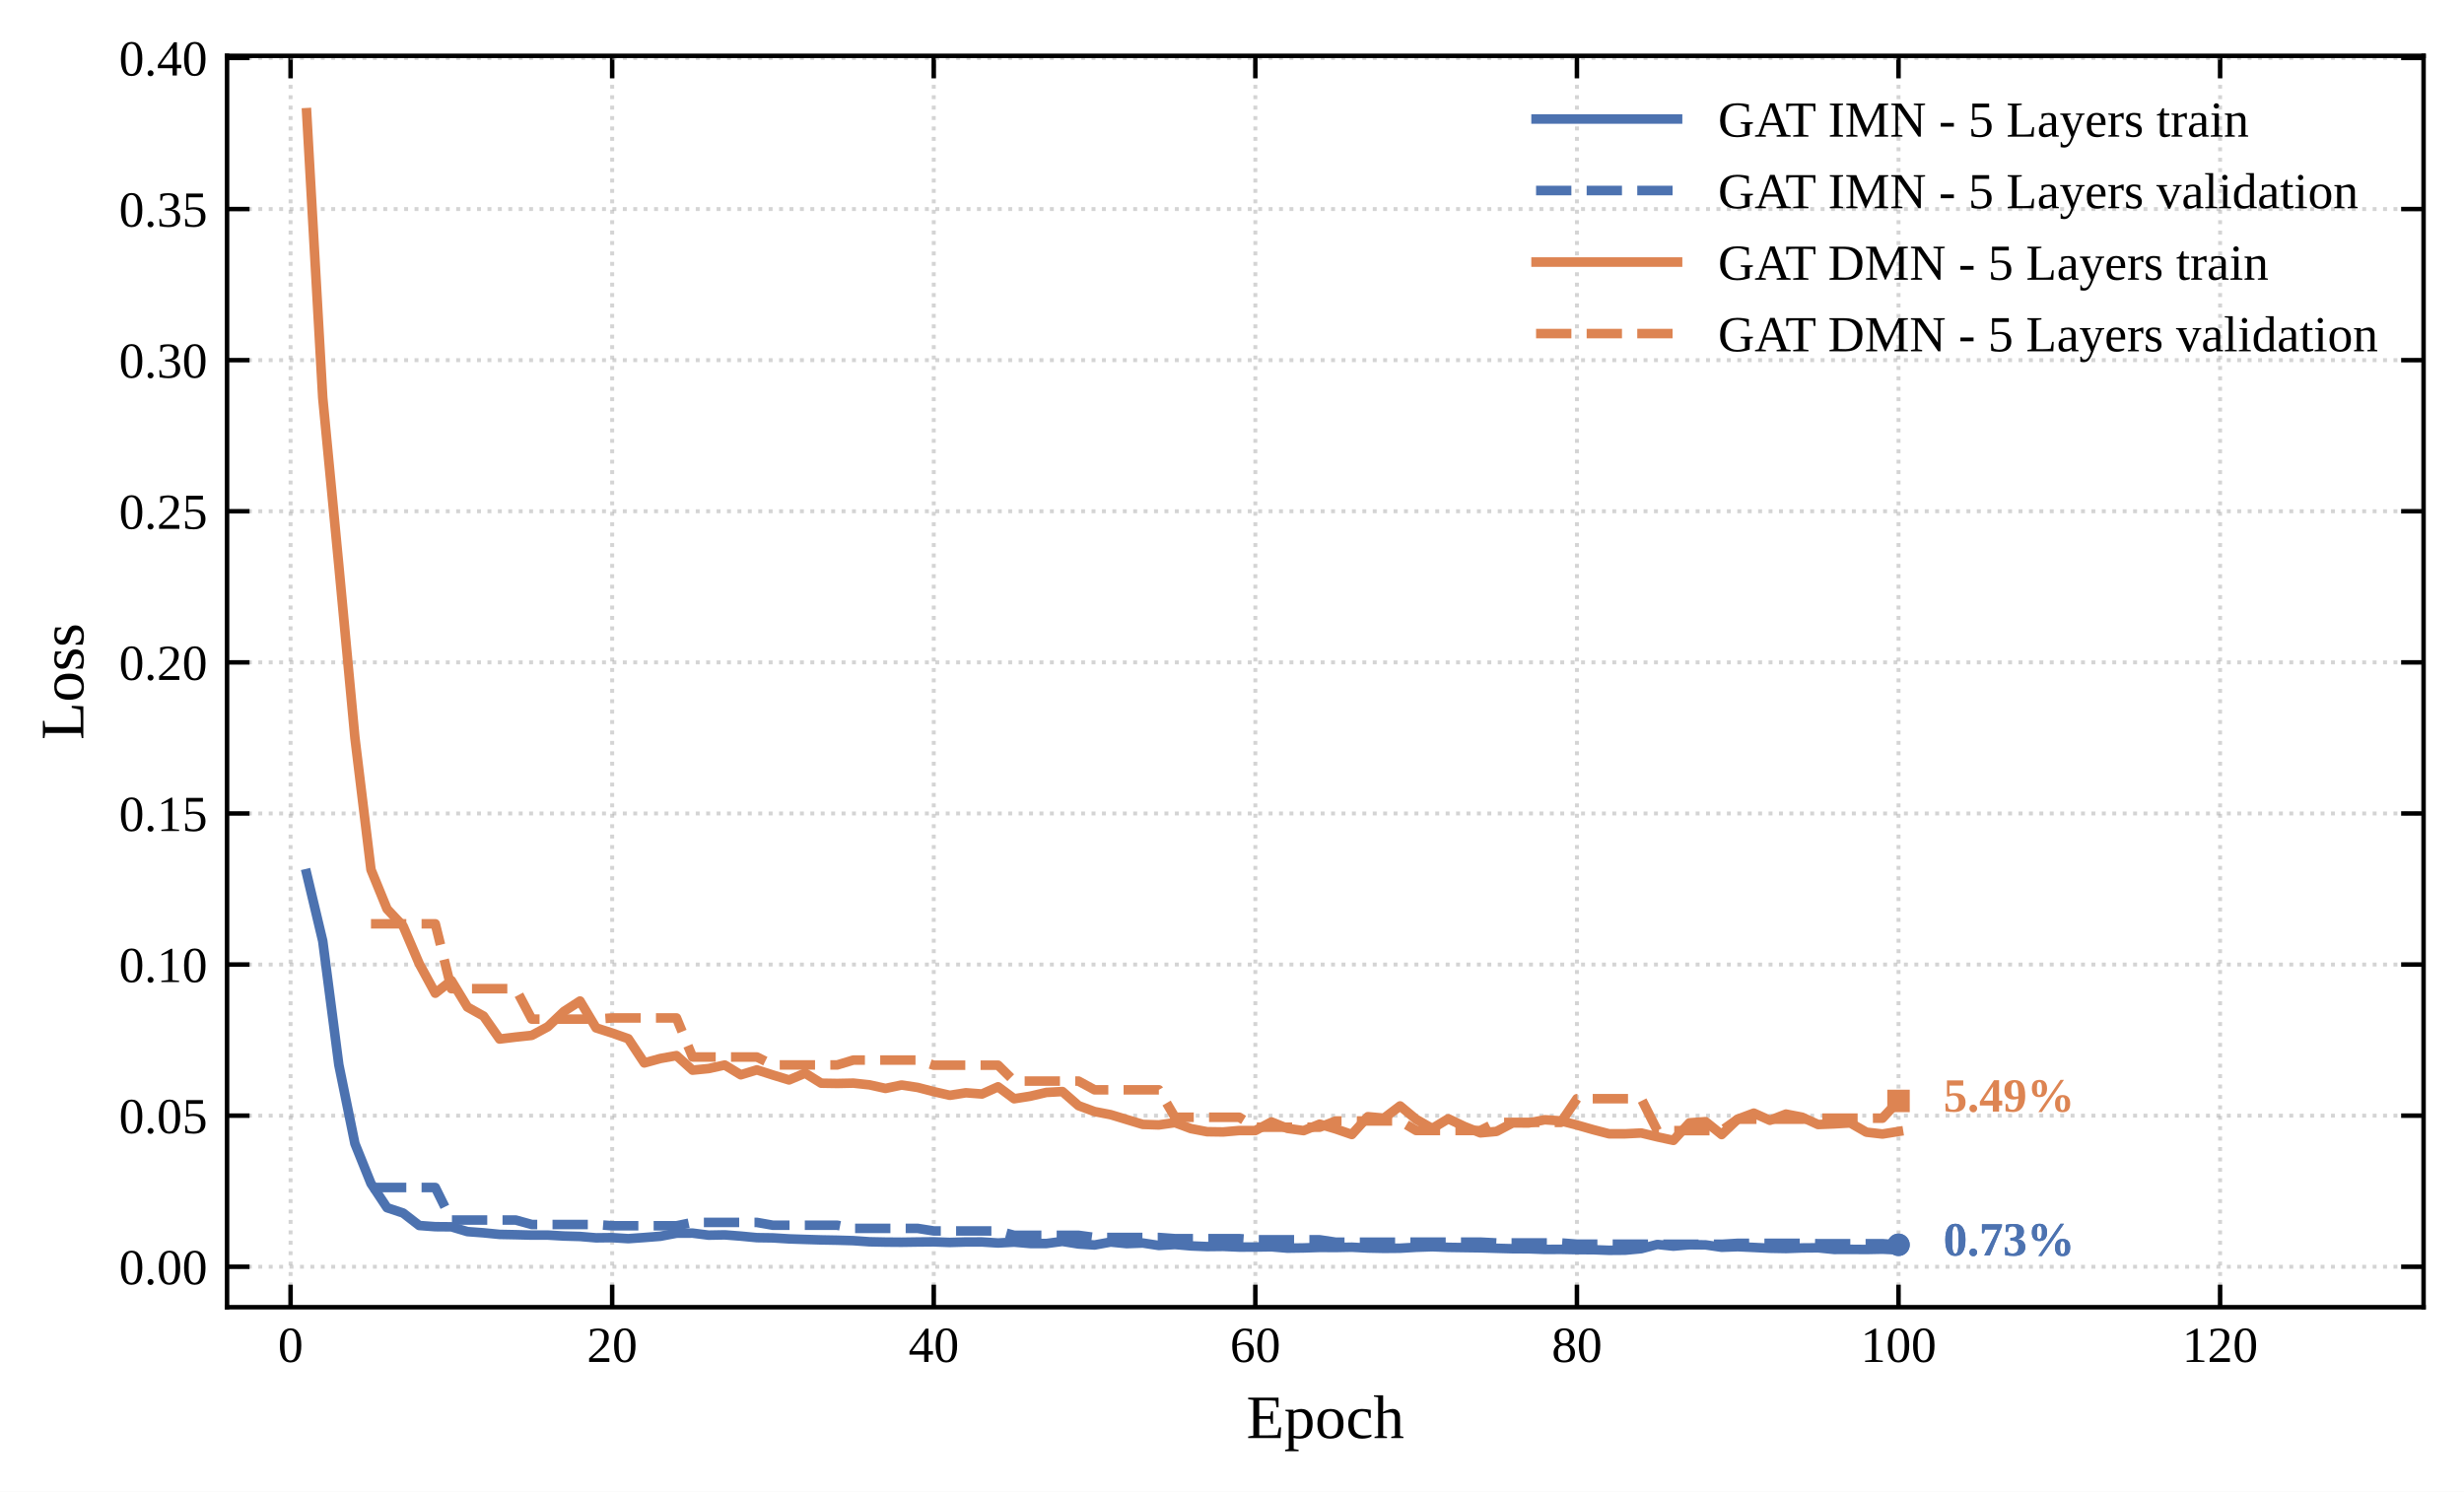
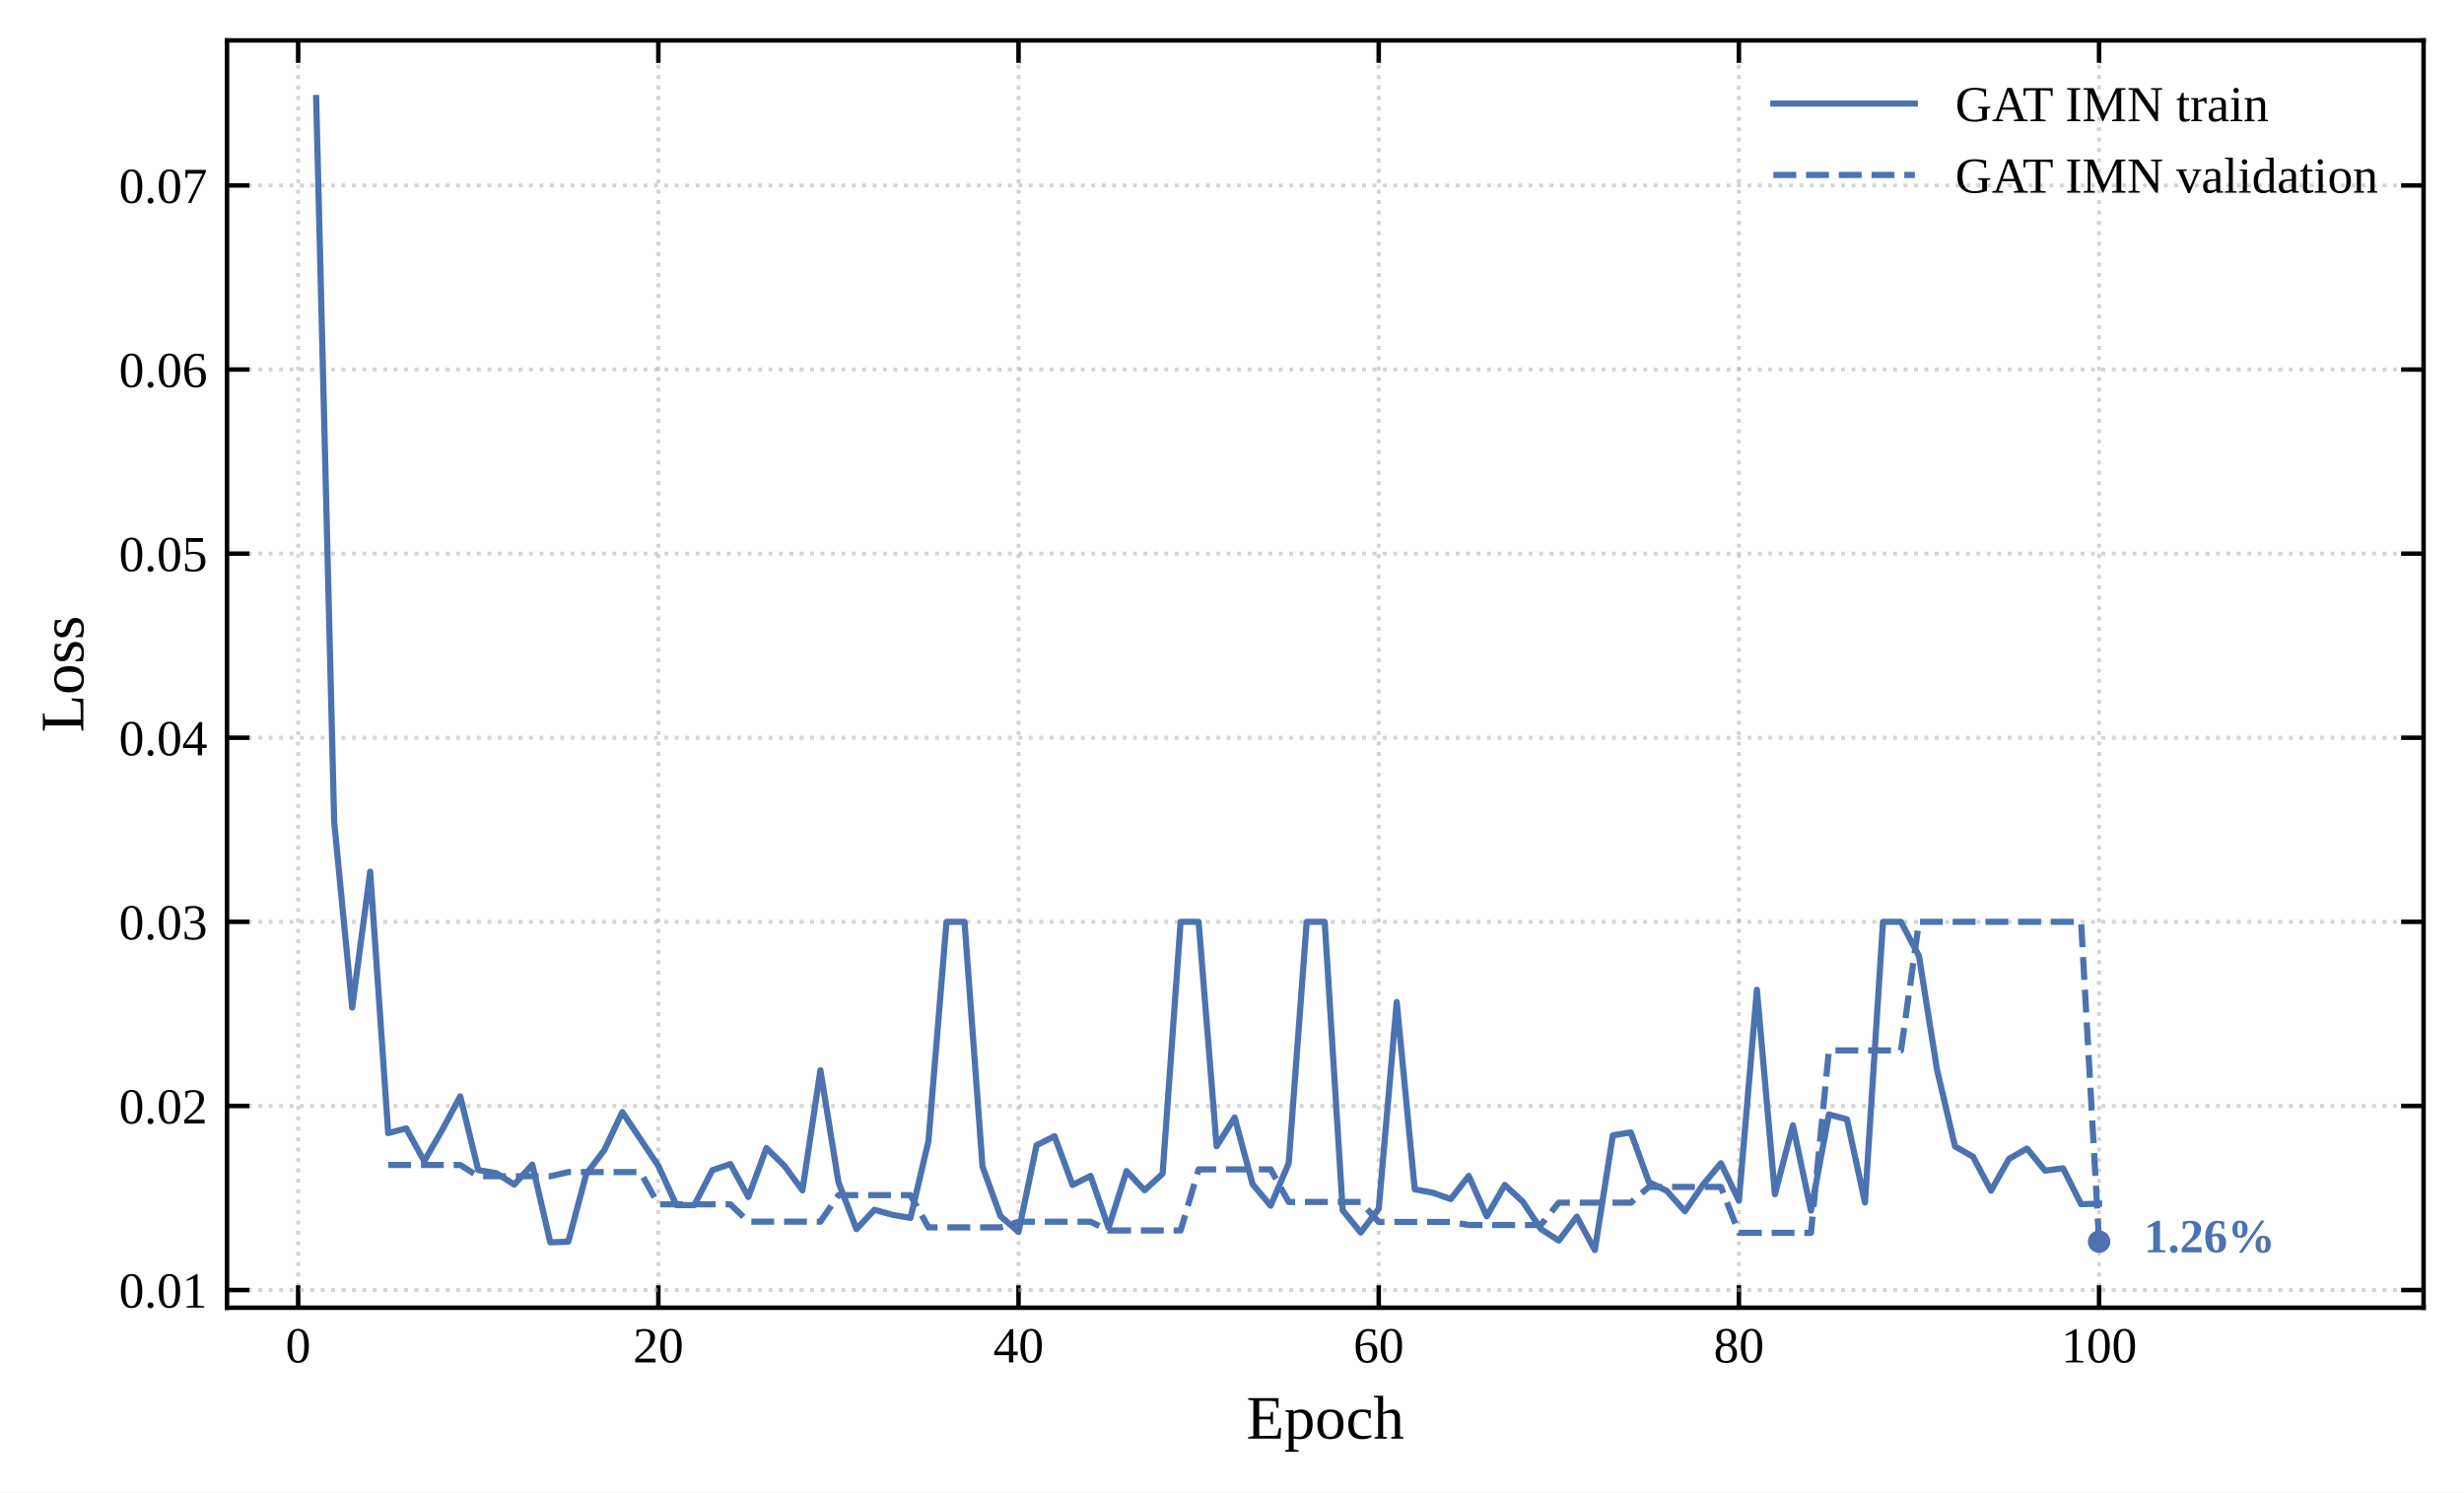
- <svg xmlns="http://www.w3.org/2000/svg" xmlns:xlink="http://www.w3.org/1999/xlink" width="438.841pt" height="265.71pt" viewBox="0 0 438.841 265.71" version="1.1">
+ <svg xmlns="http://www.w3.org/2000/svg" xmlns:xlink="http://www.w3.org/1999/xlink" width="438.931pt" height="265.846pt" viewBox="0 0 438.931 265.846" version="1.1">
  <defs>
    <style type="text/css">*{stroke-linejoin: round; stroke-linecap: butt}</style>
  </defs>
  <g id="figure_1">
    <g id="patch_1">
-       <path d="M 0 265.71  L 438.841 265.71  L 438.841 0  L 0 0  z " style="fill: #ffffff" />
+       <path d="M 0 265.846  L 438.931 265.846  L 438.931 0  L 0 0  z " style="fill: #ffffff" />
    </g>
    <g id="axes_1">
      <g id="patch_2">
-         <path d="M 40.441 232.844  L 431.641 232.844  L 431.641 9.946  L 40.441 9.946  z " style="fill: #ffffff" />
+         <path d="M 40.441 232.98  L 431.731 232.98  L 431.731 7.2  L 40.441 7.2  z " style="fill: #ffffff" />
      </g>
      <g id="matplotlib.axis_1">
        <g id="xtick_1">
          <g id="line2d_1">
-             <path d="M 51.753 232.844  L 51.753 9.946  " clip-path="url(#pae5a15a5a6)" style="fill: none; stroke-dasharray: 0.7,1.155; stroke-dashoffset: 0; stroke: #b0b0b0; stroke-opacity: 0.55; stroke-width: 0.7" />
+             <path d="M 53.113 232.98  L 53.113 7.2  " clip-path="url(#p7f76ebf425)" style="fill: none; stroke-dasharray: 0.7,1.155; stroke-dashoffset: 0; stroke: #b0b0b0; stroke-opacity: 0.55; stroke-width: 0.7" />
          </g>
          <g id="line2d_2">
            <defs>
-               <path id="m1b75b2fb89" d="M 0 0  L 0 -4  " style="stroke: #000000; stroke-width: 0.8" />
+               <path id="mc4825df97a" d="M 0 0  L 0 -4  " style="stroke: #000000; stroke-width: 0.8" />
            </defs>
            <g>
-               <use xlink:href="#m1b75b2fb89" x="51.753" y="232.844" style="stroke: #000000; stroke-width: 0.8" />
+               <use xlink:href="#mc4825df97a" x="53.113" y="232.98" style="stroke: #000000; stroke-width: 0.8" />
            </g>
          </g>
          <g id="line2d_3">
            <defs>
-               <path id="m1b471cfe5c" d="M 0 0  L 0 4  " style="stroke: #000000; stroke-width: 0.8" />
+               <path id="m3bc0d4e7a6" d="M 0 0  L 0 4  " style="stroke: #000000; stroke-width: 0.8" />
            </defs>
            <g>
-               <use xlink:href="#m1b471cfe5c" x="51.753" y="9.946" style="stroke: #000000; stroke-width: 0.8" />
+               <use xlink:href="#m3bc0d4e7a6" x="53.113" y="7.2" style="stroke: #000000; stroke-width: 0.8" />
            </g>
          </g>
          <g id="text_1">
-             <text style="font-size: 9px; font-family: 'Times New Roman'; text-anchor: middle" x="51.753" y="242.593" transform="rotate(-0 51.7529 242.5933)">0</text>
+             <text style="font-size: 9px; font-family: 'Times New Roman'; text-anchor: middle" x="53.113" y="242.729" transform="rotate(-0 53.11323 242.7294)">0</text>
          </g>
        </g>
        <g id="xtick_2">
          <g id="line2d_4">
-             <path d="M 109.028 232.844  L 109.028 9.946  " clip-path="url(#pae5a15a5a6)" style="fill: none; stroke-dasharray: 0.7,1.155; stroke-dashoffset: 0; stroke: #b0b0b0; stroke-opacity: 0.55; stroke-width: 0.7" />
+             <path d="M 117.276 232.98  L 117.276 7.2  " clip-path="url(#p7f76ebf425)" style="fill: none; stroke-dasharray: 0.7,1.155; stroke-dashoffset: 0; stroke: #b0b0b0; stroke-opacity: 0.55; stroke-width: 0.7" />
          </g>
          <g id="line2d_5">
            <g>
-               <use xlink:href="#m1b75b2fb89" x="109.028" y="232.844" style="stroke: #000000; stroke-width: 0.8" />
+               <use xlink:href="#mc4825df97a" x="117.276" y="232.98" style="stroke: #000000; stroke-width: 0.8" />
            </g>
          </g>
          <g id="line2d_6">
            <g>
-               <use xlink:href="#m1b471cfe5c" x="109.028" y="9.946" style="stroke: #000000; stroke-width: 0.8" />
+               <use xlink:href="#m3bc0d4e7a6" x="117.276" y="7.2" style="stroke: #000000; stroke-width: 0.8" />
            </g>
          </g>
          <g id="text_2">
-             <text style="font-size: 9px; font-family: 'Times New Roman'; text-anchor: middle" x="109.028" y="242.593" transform="rotate(-0 109.0279 242.5933)">20</text>
+             <text style="font-size: 9px; font-family: 'Times New Roman'; text-anchor: middle" x="117.276" y="242.729" transform="rotate(-0 117.276 242.7294)">20</text>
          </g>
        </g>
        <g id="xtick_3">
          <g id="line2d_7">
-             <path d="M 166.303 232.844  L 166.303 9.946  " clip-path="url(#pae5a15a5a6)" style="fill: none; stroke-dasharray: 0.7,1.155; stroke-dashoffset: 0; stroke: #b0b0b0; stroke-opacity: 0.55; stroke-width: 0.7" />
+             <path d="M 181.439 232.98  L 181.439 7.2  " clip-path="url(#p7f76ebf425)" style="fill: none; stroke-dasharray: 0.7,1.155; stroke-dashoffset: 0; stroke: #b0b0b0; stroke-opacity: 0.55; stroke-width: 0.7" />
          </g>
          <g id="line2d_8">
            <g>
-               <use xlink:href="#m1b75b2fb89" x="166.303" y="232.844" style="stroke: #000000; stroke-width: 0.8" />
+               <use xlink:href="#mc4825df97a" x="181.439" y="232.98" style="stroke: #000000; stroke-width: 0.8" />
            </g>
          </g>
          <g id="line2d_9">
            <g>
-               <use xlink:href="#m1b471cfe5c" x="166.303" y="9.946" style="stroke: #000000; stroke-width: 0.8" />
+               <use xlink:href="#m3bc0d4e7a6" x="181.439" y="7.2" style="stroke: #000000; stroke-width: 0.8" />
            </g>
          </g>
          <g id="text_3">
-             <text style="font-size: 9px; font-family: 'Times New Roman'; text-anchor: middle" x="166.303" y="242.593" transform="rotate(-0 166.3029 242.5933)">40</text>
+             <text style="font-size: 9px; font-family: 'Times New Roman'; text-anchor: middle" x="181.439" y="242.729" transform="rotate(-0 181.4387 242.7294)">40</text>
          </g>
        </g>
        <g id="xtick_4">
          <g id="line2d_10">
-             <path d="M 223.578 232.844  L 223.578 9.946  " clip-path="url(#pae5a15a5a6)" style="fill: none; stroke-dasharray: 0.7,1.155; stroke-dashoffset: 0; stroke: #b0b0b0; stroke-opacity: 0.55; stroke-width: 0.7" />
+             <path d="M 245.601 232.98  L 245.601 7.2  " clip-path="url(#p7f76ebf425)" style="fill: none; stroke-dasharray: 0.7,1.155; stroke-dashoffset: 0; stroke: #b0b0b0; stroke-opacity: 0.55; stroke-width: 0.7" />
          </g>
          <g id="line2d_11">
            <g>
-               <use xlink:href="#m1b75b2fb89" x="223.578" y="232.844" style="stroke: #000000; stroke-width: 0.8" />
+               <use xlink:href="#mc4825df97a" x="245.601" y="232.98" style="stroke: #000000; stroke-width: 0.8" />
            </g>
          </g>
          <g id="line2d_12">
            <g>
-               <use xlink:href="#m1b471cfe5c" x="223.578" y="9.946" style="stroke: #000000; stroke-width: 0.8" />
+               <use xlink:href="#m3bc0d4e7a6" x="245.601" y="7.2" style="stroke: #000000; stroke-width: 0.8" />
            </g>
          </g>
          <g id="text_4">
-             <text style="font-size: 9px; font-family: 'Times New Roman'; text-anchor: middle" x="223.578" y="242.593" transform="rotate(-0 223.5778 242.5933)">60</text>
+             <text style="font-size: 9px; font-family: 'Times New Roman'; text-anchor: middle" x="245.601" y="242.729" transform="rotate(-0 245.6014 242.7294)">60</text>
          </g>
        </g>
        <g id="xtick_5">
          <g id="line2d_13">
-             <path d="M 280.853 232.844  L 280.853 9.946  " clip-path="url(#pae5a15a5a6)" style="fill: none; stroke-dasharray: 0.7,1.155; stroke-dashoffset: 0; stroke: #b0b0b0; stroke-opacity: 0.55; stroke-width: 0.7" />
+             <path d="M 309.764 232.98  L 309.764 7.2  " clip-path="url(#p7f76ebf425)" style="fill: none; stroke-dasharray: 0.7,1.155; stroke-dashoffset: 0; stroke: #b0b0b0; stroke-opacity: 0.55; stroke-width: 0.7" />
          </g>
          <g id="line2d_14">
            <g>
-               <use xlink:href="#m1b75b2fb89" x="280.853" y="232.844" style="stroke: #000000; stroke-width: 0.8" />
+               <use xlink:href="#mc4825df97a" x="309.764" y="232.98" style="stroke: #000000; stroke-width: 0.8" />
            </g>
          </g>
          <g id="line2d_15">
            <g>
-               <use xlink:href="#m1b471cfe5c" x="280.853" y="9.946" style="stroke: #000000; stroke-width: 0.8" />
+               <use xlink:href="#m3bc0d4e7a6" x="309.764" y="7.2" style="stroke: #000000; stroke-width: 0.8" />
            </g>
          </g>
          <g id="text_5">
-             <text style="font-size: 9px; font-family: 'Times New Roman'; text-anchor: middle" x="280.853" y="242.593" transform="rotate(-0 280.8528 242.5933)">80</text>
+             <text style="font-size: 9px; font-family: 'Times New Roman'; text-anchor: middle" x="309.764" y="242.729" transform="rotate(-0 309.7642 242.7294)">80</text>
          </g>
        </g>
        <g id="xtick_6">
          <g id="line2d_16">
-             <path d="M 338.128 232.844  L 338.128 9.946  " clip-path="url(#pae5a15a5a6)" style="fill: none; stroke-dasharray: 0.7,1.155; stroke-dashoffset: 0; stroke: #b0b0b0; stroke-opacity: 0.55; stroke-width: 0.7" />
+             <path d="M 373.927 232.98  L 373.927 7.2  " clip-path="url(#p7f76ebf425)" style="fill: none; stroke-dasharray: 0.7,1.155; stroke-dashoffset: 0; stroke: #b0b0b0; stroke-opacity: 0.55; stroke-width: 0.7" />
          </g>
          <g id="line2d_17">
            <g>
-               <use xlink:href="#m1b75b2fb89" x="338.128" y="232.844" style="stroke: #000000; stroke-width: 0.8" />
+               <use xlink:href="#mc4825df97a" x="373.927" y="232.98" style="stroke: #000000; stroke-width: 0.8" />
            </g>
          </g>
          <g id="line2d_18">
            <g>
-               <use xlink:href="#m1b471cfe5c" x="338.128" y="9.946" style="stroke: #000000; stroke-width: 0.8" />
+               <use xlink:href="#m3bc0d4e7a6" x="373.927" y="7.2" style="stroke: #000000; stroke-width: 0.8" />
            </g>
          </g>
          <g id="text_6">
-             <text style="font-size: 9px; font-family: 'Times New Roman'; text-anchor: middle" x="338.128" y="242.593" transform="rotate(-0 338.1278 242.5933)">100</text>
-           </g>
-         </g>
-         <g id="xtick_7">
-           <g id="line2d_19">
-             <path d="M 395.403 232.844  L 395.403 9.946  " clip-path="url(#pae5a15a5a6)" style="fill: none; stroke-dasharray: 0.7,1.155; stroke-dashoffset: 0; stroke: #b0b0b0; stroke-opacity: 0.55; stroke-width: 0.7" />
-           </g>
-           <g id="line2d_20">
-             <g>
-               <use xlink:href="#m1b75b2fb89" x="395.403" y="232.844" style="stroke: #000000; stroke-width: 0.8" />
-             </g>
-           </g>
-           <g id="line2d_21">
-             <g>
-               <use xlink:href="#m1b471cfe5c" x="395.403" y="9.946" style="stroke: #000000; stroke-width: 0.8" />
-             </g>
-           </g>
-           <g id="text_7">
-             <text style="font-size: 9px; font-family: 'Times New Roman'; text-anchor: middle" x="395.403" y="242.593" transform="rotate(-0 395.4028 242.5933)">120</text>
-           </g>
-         </g>
-         <g id="text_8">
-           <text style="font-size: 11px; font-family: 'Times New Roman'; text-anchor: middle" x="236.041" y="256.157" transform="rotate(-0 236.0411 256.1566)">Epoch</text>
+             <text style="font-size: 9px; font-family: 'Times New Roman'; text-anchor: middle" x="373.927" y="242.729" transform="rotate(-0 373.9269 242.7294)">100</text>
+           </g>
+         </g>
+         <g id="text_7">
+           <text style="font-size: 11px; font-family: 'Times New Roman'; text-anchor: middle" x="236.086" y="256.293" transform="rotate(-0 236.0861 256.2927)">Epoch</text>
        </g>
      </g>
      <g id="matplotlib.axis_2">
        <g id="ytick_1">
+           <g id="line2d_19">
+             <path d="M 40.441 229.832  L 431.731 229.832  " clip-path="url(#p7f76ebf425)" style="fill: none; stroke-dasharray: 0.7,1.155; stroke-dashoffset: 0; stroke: #b0b0b0; stroke-opacity: 0.55; stroke-width: 0.7" />
+           </g>
+           <g id="line2d_20">
+             <defs>
+               <path id="mf84e750a63" d="M 0 0  L 4 0  " style="stroke: #000000; stroke-width: 0.8" />
+             </defs>
+             <g>
+               <use xlink:href="#mf84e750a63" x="40.441" y="229.832" style="stroke: #000000; stroke-width: 0.8" />
+             </g>
+           </g>
+           <g id="line2d_21">
+             <defs>
+               <path id="m69a0cec988" d="M 0 0  L -4 0  " style="stroke: #000000; stroke-width: 0.8" />
+             </defs>
+             <g>
+               <use xlink:href="#m69a0cec988" x="431.731" y="229.832" style="stroke: #000000; stroke-width: 0.8" />
+             </g>
+           </g>
+           <g id="text_8">
+             <text style="font-size: 9px; font-family: 'Times New Roman'; text-anchor: end" x="36.941" y="232.957" transform="rotate(-0 36.94109 232.9568)">0.01</text>
+           </g>
+         </g>
+         <g id="ytick_2">
          <g id="line2d_22">
-             <path d="M 40.441 225.639  L 431.641 225.639  " clip-path="url(#pae5a15a5a6)" style="fill: none; stroke-dasharray: 0.7,1.155; stroke-dashoffset: 0; stroke: #b0b0b0; stroke-opacity: 0.55; stroke-width: 0.7" />
+             <path d="M 40.441 197.033  L 431.731 197.033  " clip-path="url(#p7f76ebf425)" style="fill: none; stroke-dasharray: 0.7,1.155; stroke-dashoffset: 0; stroke: #b0b0b0; stroke-opacity: 0.55; stroke-width: 0.7" />
          </g>
          <g id="line2d_23">
-             <defs>
-               <path id="m8e1ceca170" d="M 0 0  L 4 0  " style="stroke: #000000; stroke-width: 0.8" />
-             </defs>
-             <g>
-               <use xlink:href="#m8e1ceca170" x="40.441" y="225.639" style="stroke: #000000; stroke-width: 0.8" />
+             <g>
+               <use xlink:href="#mf84e750a63" x="40.441" y="197.033" style="stroke: #000000; stroke-width: 0.8" />
            </g>
          </g>
          <g id="line2d_24">
-             <defs>
-               <path id="m98dfbe2d73" d="M 0 0  L -4 0  " style="stroke: #000000; stroke-width: 0.8" />
-             </defs>
-             <g>
-               <use xlink:href="#m98dfbe2d73" x="431.641" y="225.639" style="stroke: #000000; stroke-width: 0.8" />
+             <g>
+               <use xlink:href="#m69a0cec988" x="431.731" y="197.033" style="stroke: #000000; stroke-width: 0.8" />
            </g>
          </g>
          <g id="text_9">
-             <text style="font-size: 9px; font-family: 'Times New Roman'; text-anchor: end" x="36.941" y="228.763" transform="rotate(-0 36.94109 228.7633)">0.00</text>
-           </g>
-         </g>
-         <g id="ytick_2">
+             <text style="font-size: 9px; font-family: 'Times New Roman'; text-anchor: end" x="36.941" y="200.158" transform="rotate(-0 36.94109 200.1577)">0.02</text>
+           </g>
+         </g>
+         <g id="ytick_3">
          <g id="line2d_25">
-             <path d="M 40.441 198.724  L 431.641 198.724  " clip-path="url(#pae5a15a5a6)" style="fill: none; stroke-dasharray: 0.7,1.155; stroke-dashoffset: 0; stroke: #b0b0b0; stroke-opacity: 0.55; stroke-width: 0.7" />
+             <path d="M 40.441 164.234  L 431.731 164.234  " clip-path="url(#p7f76ebf425)" style="fill: none; stroke-dasharray: 0.7,1.155; stroke-dashoffset: 0; stroke: #b0b0b0; stroke-opacity: 0.55; stroke-width: 0.7" />
          </g>
          <g id="line2d_26">
            <g>
-               <use xlink:href="#m8e1ceca170" x="40.441" y="198.724" style="stroke: #000000; stroke-width: 0.8" />
+               <use xlink:href="#mf84e750a63" x="40.441" y="164.234" style="stroke: #000000; stroke-width: 0.8" />
            </g>
          </g>
          <g id="line2d_27">
            <g>
-               <use xlink:href="#m98dfbe2d73" x="431.641" y="198.724" style="stroke: #000000; stroke-width: 0.8" />
+               <use xlink:href="#m69a0cec988" x="431.731" y="164.234" style="stroke: #000000; stroke-width: 0.8" />
            </g>
          </g>
          <g id="text_10">
-             <text style="font-size: 9px; font-family: 'Times New Roman'; text-anchor: end" x="36.941" y="201.849" transform="rotate(-0 36.94109 201.8491)">0.05</text>
-           </g>
-         </g>
-         <g id="ytick_3">
+             <text style="font-size: 9px; font-family: 'Times New Roman'; text-anchor: end" x="36.941" y="167.359" transform="rotate(-0 36.94109 167.3585)">0.03</text>
+           </g>
+         </g>
+         <g id="ytick_4">
          <g id="line2d_28">
-             <path d="M 40.441 171.81  L 431.641 171.81  " clip-path="url(#pae5a15a5a6)" style="fill: none; stroke-dasharray: 0.7,1.155; stroke-dashoffset: 0; stroke: #b0b0b0; stroke-opacity: 0.55; stroke-width: 0.7" />
+             <path d="M 40.441 131.435  L 431.731 131.435  " clip-path="url(#p7f76ebf425)" style="fill: none; stroke-dasharray: 0.7,1.155; stroke-dashoffset: 0; stroke: #b0b0b0; stroke-opacity: 0.55; stroke-width: 0.7" />
          </g>
          <g id="line2d_29">
            <g>
-               <use xlink:href="#m8e1ceca170" x="40.441" y="171.81" style="stroke: #000000; stroke-width: 0.8" />
+               <use xlink:href="#mf84e750a63" x="40.441" y="131.435" style="stroke: #000000; stroke-width: 0.8" />
            </g>
          </g>
          <g id="line2d_30">
            <g>
-               <use xlink:href="#m98dfbe2d73" x="431.641" y="171.81" style="stroke: #000000; stroke-width: 0.8" />
+               <use xlink:href="#m69a0cec988" x="431.731" y="131.435" style="stroke: #000000; stroke-width: 0.8" />
            </g>
          </g>
          <g id="text_11">
-             <text style="font-size: 9px; font-family: 'Times New Roman'; text-anchor: end" x="36.941" y="174.935" transform="rotate(-0 36.94109 174.9348)">0.10</text>
-           </g>
-         </g>
-         <g id="ytick_4">
+             <text style="font-size: 9px; font-family: 'Times New Roman'; text-anchor: end" x="36.941" y="134.559" transform="rotate(-0 36.94109 134.5594)">0.04</text>
+           </g>
+         </g>
+         <g id="ytick_5">
          <g id="line2d_31">
-             <path d="M 40.441 144.896  L 431.641 144.896  " clip-path="url(#pae5a15a5a6)" style="fill: none; stroke-dasharray: 0.7,1.155; stroke-dashoffset: 0; stroke: #b0b0b0; stroke-opacity: 0.55; stroke-width: 0.7" />
+             <path d="M 40.441 98.636  L 431.731 98.636  " clip-path="url(#p7f76ebf425)" style="fill: none; stroke-dasharray: 0.7,1.155; stroke-dashoffset: 0; stroke: #b0b0b0; stroke-opacity: 0.55; stroke-width: 0.7" />
          </g>
          <g id="line2d_32">
            <g>
-               <use xlink:href="#m8e1ceca170" x="40.441" y="144.896" style="stroke: #000000; stroke-width: 0.8" />
+               <use xlink:href="#mf84e750a63" x="40.441" y="98.636" style="stroke: #000000; stroke-width: 0.8" />
            </g>
          </g>
          <g id="line2d_33">
            <g>
-               <use xlink:href="#m98dfbe2d73" x="431.641" y="144.896" style="stroke: #000000; stroke-width: 0.8" />
+               <use xlink:href="#m69a0cec988" x="431.731" y="98.636" style="stroke: #000000; stroke-width: 0.8" />
            </g>
          </g>
          <g id="text_12">
-             <text style="font-size: 9px; font-family: 'Times New Roman'; text-anchor: end" x="36.941" y="148.021" transform="rotate(-0 36.94109 148.0206)">0.15</text>
-           </g>
-         </g>
-         <g id="ytick_5">
+             <text style="font-size: 9px; font-family: 'Times New Roman'; text-anchor: end" x="36.941" y="101.76" transform="rotate(-0 36.94109 101.7603)">0.05</text>
+           </g>
+         </g>
+         <g id="ytick_6">
          <g id="line2d_34">
-             <path d="M 40.441 117.982  L 431.641 117.982  " clip-path="url(#pae5a15a5a6)" style="fill: none; stroke-dasharray: 0.7,1.155; stroke-dashoffset: 0; stroke: #b0b0b0; stroke-opacity: 0.55; stroke-width: 0.7" />
+             <path d="M 40.441 65.837  L 431.731 65.837  " clip-path="url(#p7f76ebf425)" style="fill: none; stroke-dasharray: 0.7,1.155; stroke-dashoffset: 0; stroke: #b0b0b0; stroke-opacity: 0.55; stroke-width: 0.7" />
          </g>
          <g id="line2d_35">
            <g>
-               <use xlink:href="#m8e1ceca170" x="40.441" y="117.982" style="stroke: #000000; stroke-width: 0.8" />
+               <use xlink:href="#mf84e750a63" x="40.441" y="65.837" style="stroke: #000000; stroke-width: 0.8" />
            </g>
          </g>
          <g id="line2d_36">
            <g>
-               <use xlink:href="#m98dfbe2d73" x="431.641" y="117.982" style="stroke: #000000; stroke-width: 0.8" />
+               <use xlink:href="#m69a0cec988" x="431.731" y="65.837" style="stroke: #000000; stroke-width: 0.8" />
            </g>
          </g>
          <g id="text_13">
-             <text style="font-size: 9px; font-family: 'Times New Roman'; text-anchor: end" x="36.941" y="121.106" transform="rotate(-0 36.94109 121.1064)">0.20</text>
-           </g>
-         </g>
-         <g id="ytick_6">
+             <text style="font-size: 9px; font-family: 'Times New Roman'; text-anchor: end" x="36.941" y="68.961" transform="rotate(-0 36.94109 68.9612)">0.06</text>
+           </g>
+         </g>
+         <g id="ytick_7">
          <g id="line2d_37">
-             <path d="M 40.441 91.067  L 431.641 91.067  " clip-path="url(#pae5a15a5a6)" style="fill: none; stroke-dasharray: 0.7,1.155; stroke-dashoffset: 0; stroke: #b0b0b0; stroke-opacity: 0.55; stroke-width: 0.7" />
+             <path d="M 40.441 33.037  L 431.731 33.037  " clip-path="url(#p7f76ebf425)" style="fill: none; stroke-dasharray: 0.7,1.155; stroke-dashoffset: 0; stroke: #b0b0b0; stroke-opacity: 0.55; stroke-width: 0.7" />
          </g>
          <g id="line2d_38">
            <g>
-               <use xlink:href="#m8e1ceca170" x="40.441" y="91.067" style="stroke: #000000; stroke-width: 0.8" />
+               <use xlink:href="#mf84e750a63" x="40.441" y="33.037" style="stroke: #000000; stroke-width: 0.8" />
            </g>
          </g>
          <g id="line2d_39">
            <g>
-               <use xlink:href="#m98dfbe2d73" x="431.641" y="91.067" style="stroke: #000000; stroke-width: 0.8" />
+               <use xlink:href="#m69a0cec988" x="431.731" y="33.037" style="stroke: #000000; stroke-width: 0.8" />
            </g>
          </g>
          <g id="text_14">
-             <text style="font-size: 9px; font-family: 'Times New Roman'; text-anchor: end" x="36.941" y="94.192" transform="rotate(-0 36.94109 94.19211)">0.25</text>
-           </g>
-         </g>
-         <g id="ytick_7">
-           <g id="line2d_40">
-             <path d="M 40.441 64.153  L 431.641 64.153  " clip-path="url(#pae5a15a5a6)" style="fill: none; stroke-dasharray: 0.7,1.155; stroke-dashoffset: 0; stroke: #b0b0b0; stroke-opacity: 0.55; stroke-width: 0.7" />
-           </g>
-           <g id="line2d_41">
-             <g>
-               <use xlink:href="#m8e1ceca170" x="40.441" y="64.153" style="stroke: #000000; stroke-width: 0.8" />
-             </g>
-           </g>
-           <g id="line2d_42">
-             <g>
-               <use xlink:href="#m98dfbe2d73" x="431.641" y="64.153" style="stroke: #000000; stroke-width: 0.8" />
-             </g>
-           </g>
-           <g id="text_15">
-             <text style="font-size: 9px; font-family: 'Times New Roman'; text-anchor: end" x="36.941" y="67.278" transform="rotate(-0 36.94109 67.27786)">0.30</text>
-           </g>
-         </g>
-         <g id="ytick_8">
-           <g id="line2d_43">
-             <path d="M 40.441 37.239  L 431.641 37.239  " clip-path="url(#pae5a15a5a6)" style="fill: none; stroke-dasharray: 0.7,1.155; stroke-dashoffset: 0; stroke: #b0b0b0; stroke-opacity: 0.55; stroke-width: 0.7" />
-           </g>
-           <g id="line2d_44">
-             <g>
-               <use xlink:href="#m8e1ceca170" x="40.441" y="37.239" style="stroke: #000000; stroke-width: 0.8" />
-             </g>
-           </g>
-           <g id="line2d_45">
-             <g>
-               <use xlink:href="#m98dfbe2d73" x="431.641" y="37.239" style="stroke: #000000; stroke-width: 0.8" />
-             </g>
-           </g>
-           <g id="text_16">
-             <text style="font-size: 9px; font-family: 'Times New Roman'; text-anchor: end" x="36.941" y="40.364" transform="rotate(-0 36.94109 40.36362)">0.35</text>
-           </g>
-         </g>
-         <g id="ytick_9">
-           <g id="line2d_46">
-             <path d="M 40.441 10.325  L 431.641 10.325  " clip-path="url(#pae5a15a5a6)" style="fill: none; stroke-dasharray: 0.7,1.155; stroke-dashoffset: 0; stroke: #b0b0b0; stroke-opacity: 0.55; stroke-width: 0.7" />
-           </g>
-           <g id="line2d_47">
-             <g>
-               <use xlink:href="#m8e1ceca170" x="40.441" y="10.325" style="stroke: #000000; stroke-width: 0.8" />
-             </g>
-           </g>
-           <g id="line2d_48">
-             <g>
-               <use xlink:href="#m98dfbe2d73" x="431.641" y="10.325" style="stroke: #000000; stroke-width: 0.8" />
-             </g>
-           </g>
-           <g id="text_17">
-             <text style="font-size: 9px; font-family: 'Times New Roman'; text-anchor: end" x="36.941" y="13.449" transform="rotate(-0 36.94109 13.44937)">0.40</text>
-           </g>
+             <text style="font-size: 9px; font-family: 'Times New Roman'; text-anchor: end" x="36.941" y="36.162" transform="rotate(-0 36.94109 36.16208)">0.07</text>
+           </g>
+         </g>
+         <g id="text_15">
+           <text style="font-size: 11px; font-family: 'Times New Roman'; text-anchor: middle" x="14.838" y="120.09" transform="rotate(-90 14.83812 120.09)">Loss</text>
+         </g>
+       </g>
+       <g id="line2d_40">
+         <path d="M 56.321 17.463  L 59.53 146.431  L 62.738 179.506  L 65.946 155.294  L 69.154 201.871  L 72.362 201.029  L 75.57 206.886  L 78.778 201.298  L 81.986 195.328  L 85.195 208.453  L 88.403 209.006  L 91.611 211.045  L 94.819 207.482  L 98.027 221.334  L 101.235 221.221  L 104.443 209.133  L 107.652 204.91  L 110.86 198.126  L 114.068 202.92  L 117.276 207.708  L 120.484 214.696  L 123.692 214.698  L 126.9 208.481  L 130.109 207.385  L 133.317 213.256  L 136.525 204.543  L 139.733 207.701  L 142.941 212.08  L 146.149 190.678  L 149.357 210.615  L 152.565 218.978  L 155.774 215.538  L 158.982 216.428  L 162.19 216.987  L 165.398 203.269  L 168.606 164.234  L 171.814 164.234  L 175.022 207.845  L 178.231 216.677  L 181.439 219.479  L 184.647 204.032  L 187.855 202.433  L 191.063 211.118  L 194.271 209.492  L 197.479 218.742  L 200.688 208.635  L 203.896 212.058  L 207.104 209.093  L 210.312 164.234  L 213.52 164.234  L 216.728 204.219  L 219.936 199.095  L 223.144 210.995  L 226.353 214.809  L 229.561 207.262  L 232.769 164.234  L 235.977 164.234  L 239.185 215.621  L 242.393 219.584  L 245.601 215.352  L 248.81 178.504  L 252.018 211.888  L 255.226 212.491  L 258.434 213.625  L 261.642 209.5  L 264.85 216.701  L 268.058 211.107  L 271.267 214.089  L 274.475 218.956  L 277.683 221.014  L 280.891 216.767  L 284.099 222.717  L 287.307 202.265  L 290.515 201.759  L 293.723 210.581  L 296.932 212.181  L 300.14 215.794  L 303.348 211.09  L 306.556 207.236  L 309.764 213.922  L 312.972 176.337  L 316.18 212.765  L 319.389 200.481  L 322.597 215.693  L 325.805 198.545  L 329.013 199.415  L 332.221 214.245  L 335.429 164.234  L 338.637 164.234  L 341.846 170.352  L 345.054 190.569  L 348.262 204.252  L 351.47 206.079  L 354.678 212.123  L 357.886 206.459  L 361.094 204.629  L 364.302 208.555  L 367.511 208.14  L 370.719 214.534  L 373.927 214.456  " clip-path="url(#p7f76ebf425)" style="fill: none; stroke: #4c72b0; stroke-width: 1.1; stroke-linecap: square" />
+       </g>
+       <g id="line2d_41">
+         <path d="M 69.154 207.55  L 72.362 207.55  L 75.57 207.55  L 78.778 207.55  L 81.986 207.55  L 85.195 209.557  L 88.403 209.557  L 91.611 209.557  L 94.819 209.557  L 98.027 209.557  L 101.235 208.817  L 104.443 208.817  L 107.652 208.817  L 110.86 208.817  L 114.068 208.817  L 117.276 214.559  L 120.484 214.559  L 123.692 214.559  L 126.9 214.559  L 130.109 214.559  L 133.317 217.653  L 136.525 217.653  L 139.733 217.653  L 142.941 217.653  L 146.149 217.653  L 149.357 212.925  L 152.565 212.925  L 155.774 212.925  L 158.982 212.925  L 162.19 212.925  L 165.398 218.668  L 168.606 218.668  L 171.814 218.668  L 175.022 218.668  L 178.231 218.668  L 181.439 217.665  L 184.647 217.665  L 187.855 217.665  L 191.063 217.665  L 194.271 217.665  L 197.479 219.225  L 200.688 219.225  L 203.896 219.225  L 207.104 219.225  L 210.312 219.225  L 213.52 208.332  L 216.728 208.332  L 219.936 208.332  L 223.144 208.332  L 226.353 208.332  L 229.561 214.137  L 232.769 214.137  L 235.977 214.137  L 239.185 214.137  L 242.393 214.137  L 245.601 217.693  L 248.81 217.693  L 252.018 217.693  L 255.226 217.693  L 258.434 217.693  L 261.642 218.251  L 264.85 218.251  L 268.058 218.251  L 271.267 218.251  L 274.475 218.251  L 277.683 214.268  L 280.891 214.268  L 284.099 214.268  L 287.307 214.268  L 290.515 214.268  L 293.723 211.463  L 296.932 211.463  L 300.14 211.463  L 303.348 211.463  L 306.556 211.463  L 309.764 219.637  L 312.972 219.637  L 316.18 219.637  L 319.389 219.637  L 322.597 219.637  L 325.805 187.141  L 329.013 187.141  L 332.221 187.141  L 335.429 187.141  L 338.637 187.141  L 341.846 164.234  L 345.054 164.234  L 348.262 164.234  L 351.47 164.234  L 354.678 164.234  L 357.886 164.234  L 361.094 164.234  L 364.302 164.234  L 367.511 164.234  L 370.719 164.234  L 373.927 221.21  " clip-path="url(#p7f76ebf425)" style="fill: none; stroke-dasharray: 4.07,1.76; stroke-dashoffset: 0; stroke: #4c72b0; stroke-width: 1.1" />
+       </g>
+       <g id="patch_3">
+         <path d="M 40.441 232.98  L 40.441 7.2  " style="fill: none; stroke: #000000; stroke-width: 0.8; stroke-linejoin: miter; stroke-linecap: square" />
+       </g>
+       <g id="patch_4">
+         <path d="M 431.731 232.98  L 431.731 7.2  " style="fill: none; stroke: #000000; stroke-width: 0.8; stroke-linejoin: miter; stroke-linecap: square" />
+       </g>
+       <g id="patch_5">
+         <path d="M 40.441 232.98  L 431.731 232.98  " style="fill: none; stroke: #000000; stroke-width: 0.8; stroke-linejoin: miter; stroke-linecap: square" />
+       </g>
+       <g id="patch_6">
+         <path d="M 40.441 7.2  L 431.731 7.2  " style="fill: none; stroke: #000000; stroke-width: 0.8; stroke-linejoin: miter; stroke-linecap: square" />
+       </g>
+       <g id="text_16">
+         <text style="font-weight: 700; font-size: 8.5px; font-family: 'Times New Roman'; text-anchor: start; fill: #4c72b0" x="381.927" y="223.115" transform="rotate(-0 381.9269 223.1153)">1.26%</text>
+       </g>
+       <g id="line2d_42">
+         <defs>
+           <path id="m40a72fe147" d="M 0 1.5  C 0.398 1.5 0.779 1.342 1.061 1.061  C 1.342 0.779 1.5 0.398 1.5 0  C 1.5 -0.398 1.342 -0.779 1.061 -1.061  C 0.779 -1.342 0.398 -1.5 0 -1.5  C -0.398 -1.5 -0.779 -1.342 -1.061 -1.061  C -1.342 -0.779 -1.5 -0.398 -1.5 0  C -1.5 0.398 -1.342 0.779 -1.061 1.061  C -0.779 1.342 -0.398 1.5 0 1.5  z " style="stroke: #4c72b0" />
+         </defs>
+         <g clip-path="url(#p7f76ebf425)">
+           <use xlink:href="#m40a72fe147" x="373.927" y="221.21" style="fill: #4c72b0; stroke: #4c72b0" />
+         </g>
+       </g>
+       <g id="legend_1">
+         <g id="line2d_43">
+           <path d="M 315.902 18.45  L 328.502 18.45  L 341.103 18.45  " style="fill: none; stroke: #4c72b0; stroke-width: 1.1; stroke-linecap: square" />
+         </g>
+         <g id="text_17">
+           <text style="font-size: 9px; font-family: 'Times New Roman'; text-anchor: start" x="348.303" y="21.6" transform="rotate(-0 348.3025 21.6)">GAT IMN train</text>
+         </g>
+         <g id="line2d_44">
+           <path d="M 315.902 31.175  L 328.502 31.175  L 341.103 31.175  " style="fill: none; stroke-dasharray: 4.07,1.76; stroke-dashoffset: 0; stroke: #4c72b0; stroke-width: 1.1" />
        </g>
        <g id="text_18">
-           <text style="font-size: 11px; font-family: 'Times New Roman'; text-anchor: middle" x="14.838" y="121.395" transform="rotate(-90 14.83812 121.3948)">Loss</text>
-         </g>
-       </g>
-       <g id="line2d_49">
-         <path d="M 54.617 155.615  L 57.48 167.623  L 60.344 189.661  L 63.208 203.699  L 66.072 210.813  L 68.935 215.123  L 71.799 216.072  L 74.663 218.292  L 77.527 218.504  L 80.39 218.527  L 83.254 219.382  L 86.118 219.595  L 88.982 219.877  L 91.845 219.932  L 94.709 220.003  L 97.573 220.001  L 100.437 220.167  L 103.3 220.246  L 106.164 220.489  L 109.028 220.455  L 111.892 220.636  L 114.755 220.433  L 117.619 220.208  L 120.483 219.665  L 123.347 219.651  L 126.21 220.012  L 129.074 219.96  L 131.938 220.182  L 134.802 220.457  L 137.665 220.498  L 140.529 220.676  L 143.393 220.772  L 146.257 220.858  L 149.12 220.91  L 151.984 220.992  L 154.848 221.191  L 157.712 221.249  L 160.575 221.272  L 163.439 221.23  L 166.303 221.206  L 169.167 221.31  L 172.03 221.226  L 174.894 221.224  L 177.758 221.41  L 180.622 221.254  L 183.485 221.502  L 186.349 221.503  L 189.213 221.122  L 192.077 221.584  L 194.94 221.764  L 197.804 221.239  L 200.668 221.521  L 203.532 221.413  L 206.395 221.849  L 209.259 221.678  L 212.123 221.929  L 214.987 222.045  L 217.85 222.013  L 220.714 222.138  L 223.578 222.127  L 226.442 222.087  L 229.305 222.33  L 232.169 222.288  L 235.033 222.197  L 237.897 222.212  L 240.76 222.158  L 243.624 222.306  L 246.488 222.364  L 249.352 222.338  L 252.215 222.17  L 255.079 222.074  L 257.943 222.186  L 260.807 222.228  L 263.67 222.267  L 266.534 222.354  L 269.398 222.431  L 272.262 222.443  L 275.125 222.552  L 277.989 222.539  L 280.853 222.597  L 283.717 222.605  L 286.58 222.712  L 289.444 222.69  L 292.308 222.423  L 295.172 221.668  L 298.035 221.969  L 300.899 221.717  L 303.763 221.745  L 306.627 222.168  L 309.49 222.068  L 312.354 222.2  L 315.218 222.342  L 318.082 222.395  L 320.945 222.291  L 323.809 222.267  L 326.673 222.557  L 329.537 222.543  L 332.4 222.566  L 335.264 222.508  L 338.128 222.644  " clip-path="url(#pae5a15a5a6)" style="fill: none; stroke: #4c72b0; stroke-width: 1.7; stroke-linecap: square" />
-       </g>
-       <g id="line2d_50">
-         <path d="M 66.072 211.522  L 68.935 211.522  L 71.799 211.522  L 74.663 211.522  L 77.527 211.522  L 80.39 217.319  L 83.254 217.319  L 86.118 217.319  L 88.982 217.319  L 91.845 217.319  L 94.709 218.112  L 97.573 218.112  L 100.437 218.112  L 103.3 218.112  L 106.164 218.112  L 109.028 218.341  L 111.892 218.341  L 114.755 218.341  L 117.619 218.341  L 120.483 218.341  L 123.347 217.741  L 126.21 217.741  L 129.074 217.741  L 131.938 217.741  L 134.802 217.741  L 137.665 218.247  L 140.529 218.247  L 143.393 218.247  L 146.257 218.247  L 149.12 218.247  L 151.984 218.807  L 154.848 218.807  L 157.712 218.807  L 160.575 218.807  L 163.439 218.807  L 166.303 219.261  L 169.167 219.261  L 172.03 219.261  L 174.894 219.261  L 177.758 219.261  L 180.622 220.034  L 183.485 220.034  L 186.349 220.034  L 189.213 220.034  L 192.077 220.034  L 194.94 220.423  L 197.804 220.423  L 200.668 220.423  L 203.532 220.423  L 206.395 220.423  L 209.259 220.632  L 212.123 220.632  L 214.987 220.632  L 217.85 220.632  L 220.714 220.632  L 223.578 220.836  L 226.442 220.836  L 229.305 220.836  L 232.169 220.836  L 235.033 220.836  L 237.897 221.267  L 240.76 221.267  L 243.624 221.267  L 246.488 221.267  L 249.352 221.267  L 252.215 221.253  L 255.079 221.253  L 257.943 221.253  L 260.807 221.253  L 263.67 221.253  L 266.534 221.395  L 269.398 221.395  L 272.262 221.395  L 275.125 221.395  L 277.989 221.395  L 280.853 221.615  L 283.717 221.615  L 286.58 221.615  L 289.444 221.615  L 292.308 221.615  L 295.172 221.634  L 298.035 221.634  L 300.899 221.634  L 303.763 221.634  L 306.627 221.634  L 309.49 221.464  L 312.354 221.464  L 315.218 221.464  L 318.082 221.464  L 320.945 221.464  L 323.809 221.531  L 326.673 221.531  L 329.537 221.531  L 332.4 221.531  L 335.264 221.531  L 338.128 221.732  " clip-path="url(#pae5a15a5a6)" style="fill: none; stroke-dasharray: 6.29,2.72; stroke-dashoffset: 0; stroke: #4c72b0; stroke-width: 1.7" />
-       </g>
-       <g id="line2d_51">
-         <path d="M 54.617 20.078  L 57.48 70.858  L 60.344 100.748  L 63.208 131.39  L 66.072 154.905  L 68.935 161.916  L 71.799 164.962  L 74.663 171.655  L 77.527 176.917  L 80.39 174.664  L 83.254 179.381  L 86.118 180.987  L 88.982 185.077  L 91.845 184.73  L 94.709 184.427  L 97.573 182.887  L 100.437 180.166  L 103.3 178.307  L 106.164 183.091  L 109.028 184.013  L 111.892 185.018  L 114.755 189.336  L 117.619 188.544  L 120.483 188.032  L 123.347 190.623  L 126.21 190.338  L 129.074 189.708  L 131.938 191.448  L 134.802 190.571  L 137.665 191.49  L 140.529 192.364  L 143.393 191.159  L 146.257 192.944  L 149.12 192.991  L 151.984 192.932  L 154.848 193.239  L 157.712 193.875  L 160.575 193.27  L 163.439 193.703  L 166.303 194.445  L 169.167 195.101  L 172.03 194.651  L 174.894 194.869  L 177.758 193.585  L 180.622 195.715  L 183.485 195.262  L 186.349 194.59  L 189.213 194.435  L 192.077 196.941  L 194.94 197.996  L 197.804 198.548  L 200.668 199.418  L 203.532 200.286  L 206.395 200.376  L 209.259 199.969  L 212.123 201.042  L 214.987 201.588  L 217.85 201.629  L 220.714 201.377  L 223.578 201.378  L 226.442 199.845  L 229.305 200.996  L 232.169 201.395  L 235.033 200.239  L 237.897 201.094  L 240.76 202.08  L 243.624 198.911  L 246.488 199.172  L 249.352 196.995  L 252.215 199.372  L 255.079 201.011  L 257.943 199.281  L 260.807 200.65  L 263.67 201.795  L 266.534 201.533  L 269.398 200.021  L 272.262 200.032  L 275.125 199.458  L 277.989 199.657  L 280.853 200.395  L 283.717 201.216  L 286.58 201.961  L 289.444 201.96  L 292.308 201.817  L 295.172 202.507  L 298.035 203.128  L 300.899 200.006  L 303.763 199.792  L 306.627 202.093  L 309.49 199.347  L 312.354 198.276  L 315.218 199.554  L 318.082 198.446  L 320.945 198.995  L 323.809 200.307  L 326.673 200.19  L 329.537 200.023  L 332.4 201.667  L 335.264 202  L 338.128 201.541  " clip-path="url(#pae5a15a5a6)" style="fill: none; stroke: #dd8452; stroke-width: 1.7; stroke-linecap: square" />
-       </g>
-       <g id="line2d_52">
-         <path d="M 66.072 164.555  L 68.935 164.555  L 71.799 164.555  L 74.663 164.555  L 77.527 164.555  L 80.39 176.108  L 83.254 176.108  L 86.118 176.108  L 88.982 176.108  L 91.845 176.108  L 94.709 181.53  L 97.573 181.53  L 100.437 181.53  L 103.3 181.53  L 106.164 181.53  L 109.028 181.325  L 111.892 181.325  L 114.755 181.325  L 117.619 181.325  L 120.483 181.325  L 123.347 188.279  L 126.21 188.279  L 129.074 188.279  L 131.938 188.279  L 134.802 188.279  L 137.665 189.692  L 140.529 189.692  L 143.393 189.692  L 146.257 189.692  L 149.12 189.692  L 151.984 188.825  L 154.848 188.825  L 157.712 188.825  L 160.575 188.825  L 163.439 188.825  L 166.303 189.737  L 169.167 189.737  L 172.03 189.737  L 174.894 189.737  L 177.758 189.737  L 180.622 192.567  L 183.485 192.567  L 186.349 192.567  L 189.213 192.567  L 192.077 192.567  L 194.94 194.124  L 197.804 194.124  L 200.668 194.124  L 203.532 194.124  L 206.395 194.124  L 209.259 199.011  L 212.123 199.011  L 214.987 199.011  L 217.85 199.011  L 220.714 199.011  L 223.578 200.784  L 226.442 200.784  L 229.305 200.784  L 232.169 200.784  L 235.033 200.784  L 237.897 199.675  L 240.76 199.675  L 243.624 199.675  L 246.488 199.675  L 249.352 199.675  L 252.215 201.366  L 255.079 201.366  L 257.943 201.366  L 260.807 201.366  L 263.67 201.366  L 266.534 199.93  L 269.398 199.93  L 272.262 199.93  L 275.125 199.93  L 277.989 199.93  L 280.853 195.708  L 283.717 195.708  L 286.58 195.708  L 289.444 195.708  L 292.308 195.708  L 295.172 201.392  L 298.035 201.392  L 300.899 201.392  L 303.763 201.392  L 306.627 201.392  L 309.49 199.361  L 312.354 199.361  L 315.218 199.361  L 318.082 199.361  L 320.945 199.361  L 323.809 199.177  L 326.673 199.177  L 329.537 199.177  L 332.4 199.177  L 335.264 199.177  L 338.128 196.101  " clip-path="url(#pae5a15a5a6)" style="fill: none; stroke-dasharray: 6.29,2.72; stroke-dashoffset: 0; stroke: #dd8452; stroke-width: 1.7" />
-       </g>
-       <g id="patch_3">
-         <path d="M 40.441 232.844  L 40.441 9.946  " style="fill: none; stroke: #000000; stroke-width: 0.8; stroke-linejoin: miter; stroke-linecap: square" />
-       </g>
-       <g id="patch_4">
-         <path d="M 431.641 232.844  L 431.641 9.946  " style="fill: none; stroke: #000000; stroke-width: 0.8; stroke-linejoin: miter; stroke-linecap: square" />
-       </g>
-       <g id="patch_5">
-         <path d="M 40.441 232.844  L 431.641 232.844  " style="fill: none; stroke: #000000; stroke-width: 0.8; stroke-linejoin: miter; stroke-linecap: square" />
-       </g>
-       <g id="patch_6">
-         <path d="M 40.441 9.946  L 431.641 9.946  " style="fill: none; stroke: #000000; stroke-width: 0.8; stroke-linejoin: miter; stroke-linecap: square" />
-       </g>
-       <g id="text_19">
-         <text style="font-weight: 700; font-size: 8.5px; font-family: 'Times New Roman'; text-anchor: start; fill: #4c72b0" x="346.128" y="223.637" transform="rotate(-0 346.1278 223.6369)">0.73%</text>
-       </g>
-       <g id="text_20">
-         <text style="font-weight: 700; font-size: 8.5px; font-family: 'Times New Roman'; text-anchor: start; fill: #4c72b0" x="346.128" y="223.637" transform="rotate(-0 346.1278 223.6369)">0.73%</text>
-       </g>
-       <g id="text_21">
-         <text style="font-weight: 700; font-size: 8.5px; font-family: 'Times New Roman'; text-anchor: start; fill: #dd8452" x="346.128" y="198.007" transform="rotate(-0 346.1278 198.0066)">5.49%</text>
-       </g>
-       <g id="line2d_53">
-         <defs>
-           <path id="mdd661b4bf7" d="M 0 1.5  C 0.398 1.5 0.779 1.342 1.061 1.061  C 1.342 0.779 1.5 0.398 1.5 0  C 1.5 -0.398 1.342 -0.779 1.061 -1.061  C 0.779 -1.342 0.398 -1.5 0 -1.5  C -0.398 -1.5 -0.779 -1.342 -1.061 -1.061  C -1.342 -0.779 -1.5 -0.398 -1.5 0  C -1.5 0.398 -1.342 0.779 -1.061 1.061  C -0.779 1.342 -0.398 1.5 0 1.5  z " style="stroke: #4c72b0" />
-         </defs>
-         <g clip-path="url(#pae5a15a5a6)">
-           <use xlink:href="#mdd661b4bf7" x="338.128" y="221.732" style="fill: #4c72b0; stroke: #4c72b0" />
-         </g>
-       </g>
-       <g id="line2d_54">
-         <g clip-path="url(#pae5a15a5a6)">
-           <use xlink:href="#mdd661b4bf7" x="338.128" y="221.732" style="fill: #4c72b0; stroke: #4c72b0" />
-         </g>
-       </g>
-       <g id="line2d_55">
-         <defs>
-           <path id="mdb9e2ce4af" d="M -1.5 1.5  L 1.5 1.5  L 1.5 -1.5  L -1.5 -1.5  z " style="stroke: #dd8452; stroke-linejoin: miter" />
-         </defs>
-         <g clip-path="url(#pae5a15a5a6)">
-           <use xlink:href="#mdb9e2ce4af" x="338.128" y="196.101" style="fill: #dd8452; stroke: #dd8452; stroke-linejoin: miter" />
-         </g>
-       </g>
-       <g id="legend_1">
-         <g id="line2d_56">
-           <path d="M 273.576 21.196  L 286.176 21.196  L 298.776 21.196  " style="fill: none; stroke: #4c72b0; stroke-width: 1.7; stroke-linecap: square" />
-         </g>
-         <g id="text_22">
-           <text style="font-size: 9px; font-family: 'Times New Roman'; text-anchor: start" x="305.976" y="24.346" transform="rotate(-0 305.9758 24.34579)">GAT IMN - 5 Layers train</text>
-         </g>
-         <g id="line2d_57">
-           <path d="M 273.576 33.938  L 286.176 33.938  L 298.776 33.938  " style="fill: none; stroke-dasharray: 6.29,2.72; stroke-dashoffset: 0; stroke: #4c72b0; stroke-width: 1.7" />
-         </g>
-         <g id="text_23">
-           <text style="font-size: 9px; font-family: 'Times New Roman'; text-anchor: start" x="305.976" y="37.088" transform="rotate(-0 305.9758 37.08782)">GAT IMN - 5 Layers validation</text>
-         </g>
-         <g id="line2d_58">
-           <path d="M 273.576 46.68  L 286.176 46.68  L 298.776 46.68  " style="fill: none; stroke: #dd8452; stroke-width: 1.7; stroke-linecap: square" />
-         </g>
-         <g id="text_24">
-           <text style="font-size: 9px; font-family: 'Times New Roman'; text-anchor: start" x="305.976" y="49.83" transform="rotate(-0 305.9758 49.82985)">GAT DMN - 5 Layers train</text>
-         </g>
-         <g id="line2d_59">
-           <path d="M 273.576 59.422  L 286.176 59.422  L 298.776 59.422  " style="fill: none; stroke-dasharray: 6.29,2.72; stroke-dashoffset: 0; stroke: #dd8452; stroke-width: 1.7" />
-         </g>
-         <g id="text_25">
-           <text style="font-size: 9px; font-family: 'Times New Roman'; text-anchor: start" x="305.976" y="62.572" transform="rotate(-0 305.9758 62.57188)">GAT DMN - 5 Layers validation</text>
+           <text style="font-size: 9px; font-family: 'Times New Roman'; text-anchor: start" x="348.303" y="34.325" transform="rotate(-0 348.3025 34.32516)">GAT IMN validation</text>
        </g>
      </g>
    </g>
  </g>
  <defs>
-     <clipPath id="pae5a15a5a6">
-       <rect x="40.441" y="9.946" width="391.2" height="222.898" />
+     <clipPath id="p7f76ebf425">
+       <rect x="40.441" y="7.2" width="391.29" height="225.78" />
    </clipPath>
  </defs>
</svg>
